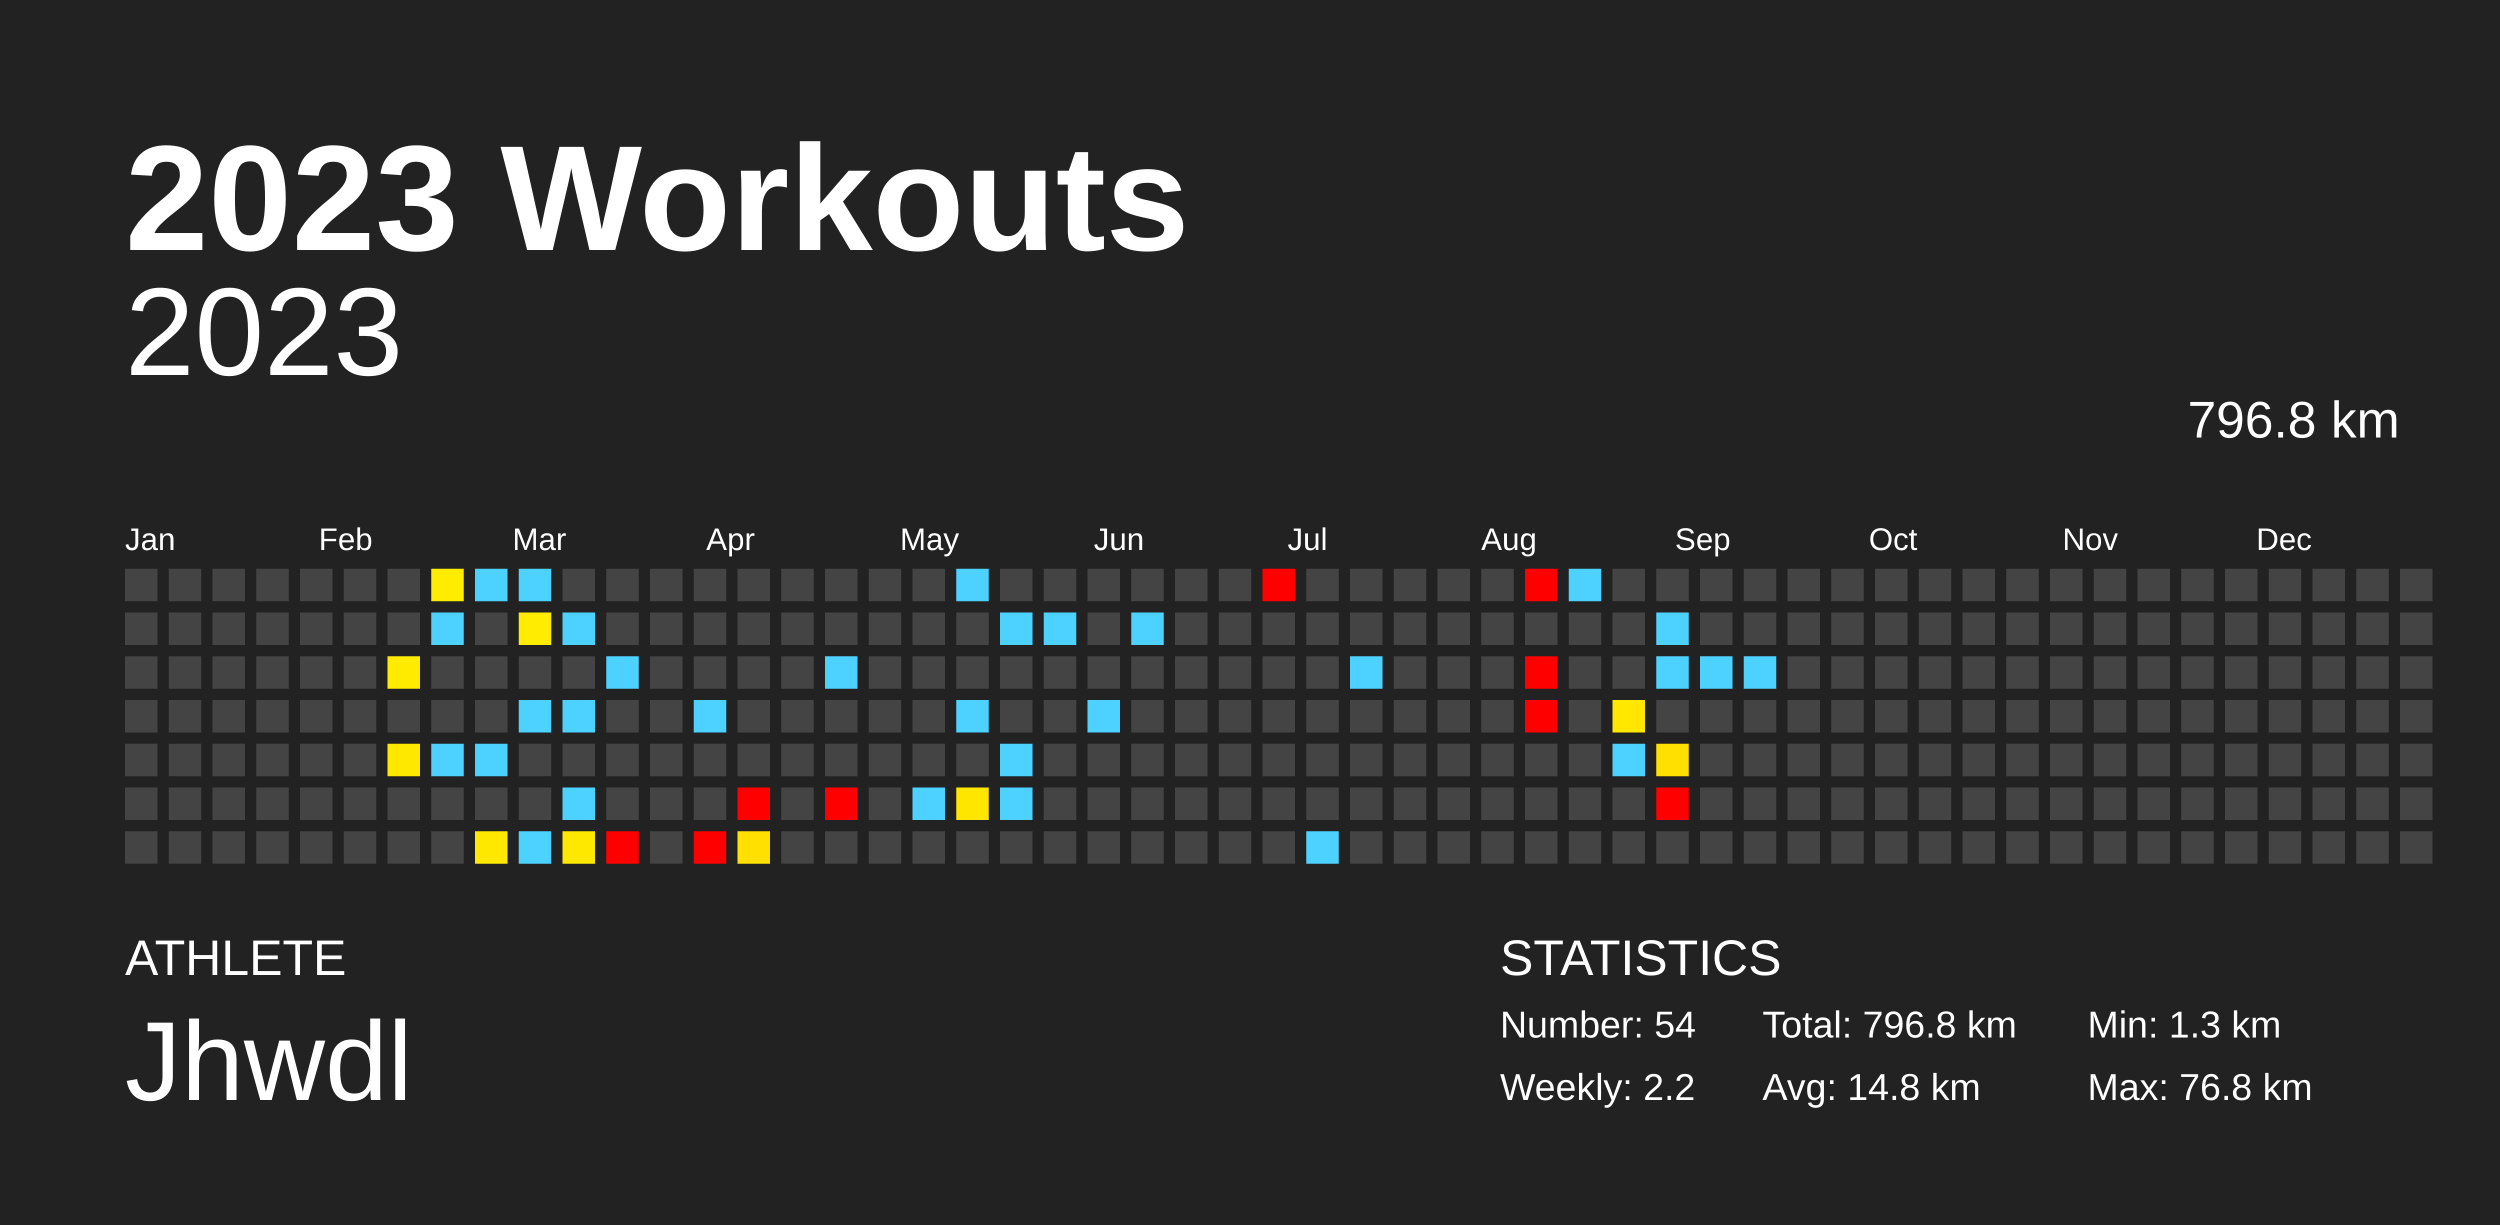
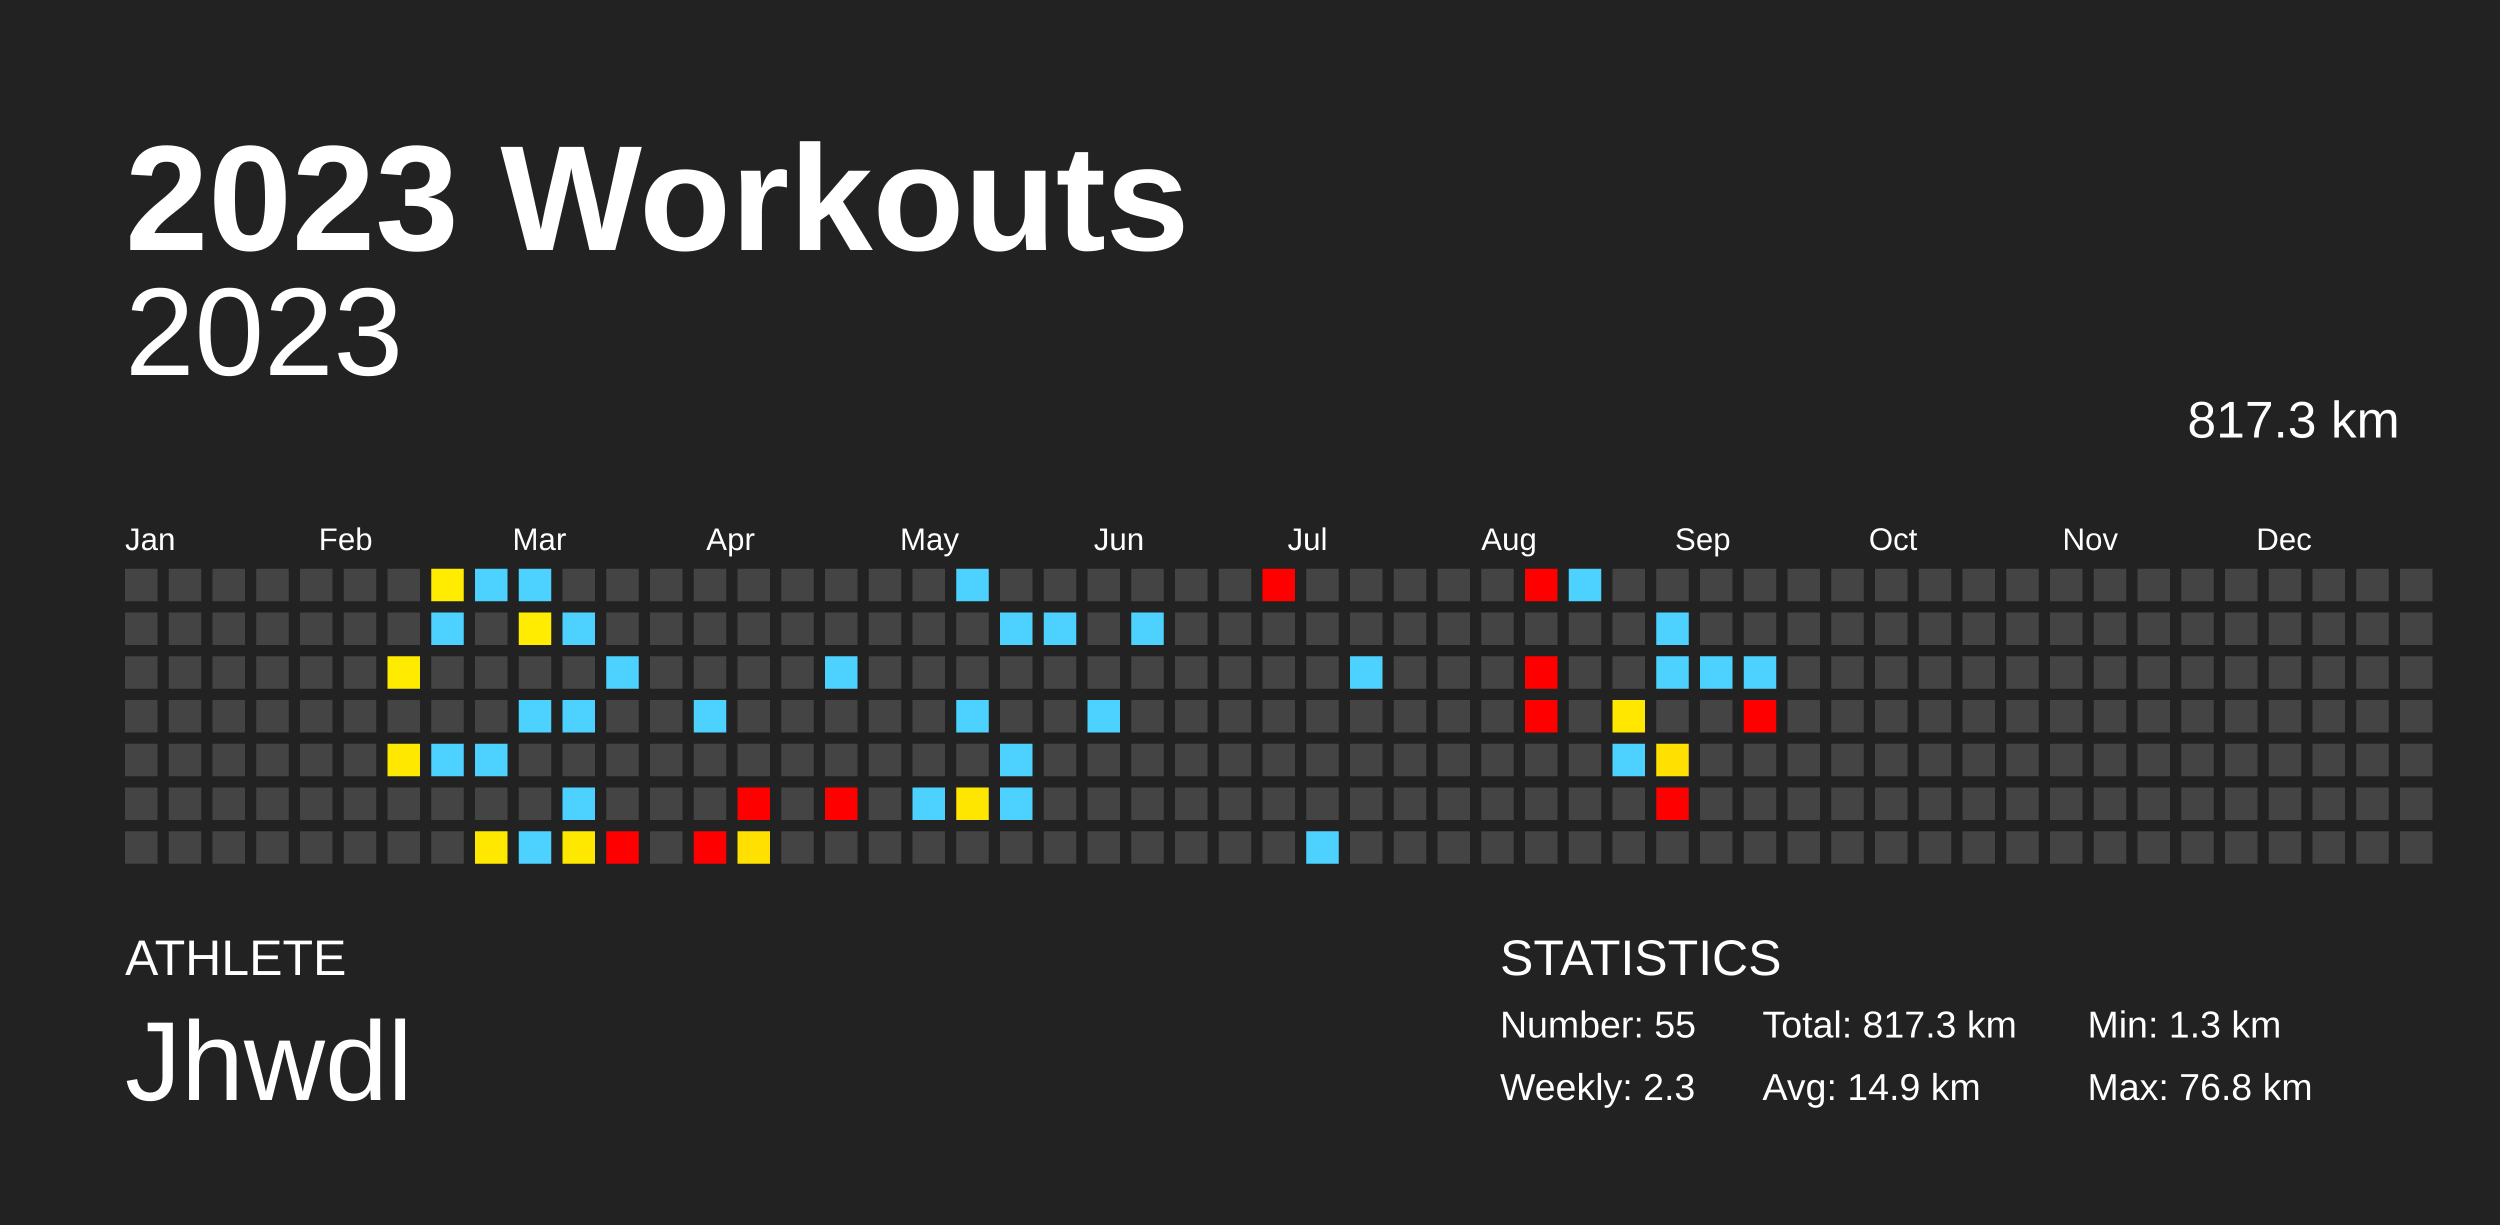
<svg xmlns="http://www.w3.org/2000/svg" baseProfile="full" height="98mm" version="1.1" viewBox="0,0,200,98" width="200mm">
  <defs />
  <rect fill="#222222" height="98" width="200" x="0" y="0" />
  <text fill="#FFFFFF" style="font-size:12px; font-family:Arial; font-weight:bold;" x="10" y="20">2023 Workouts</text>
  <text fill="#FFFFFF" style="font-size:4px; font-family:Arial" x="10" y="78">ATHLETE</text>
  <text fill="#FFFFFF" style="font-size:9px; font-family:Arial" x="10" y="88">Jhwdl</text>
  <text fill="#FFFFFF" style="font-size:4px; font-family:Arial" x="120" y="78">STATISTICS</text>
-   <text fill="#FFFFFF" style="font-size:3px; font-family:Arial" x="120" y="83">Number: 54</text>
-   <text fill="#FFFFFF" style="font-size:3px; font-family:Arial" x="120" y="88">Weekly: 2.2</text>
-   <text fill="#FFFFFF" style="font-size:3px; font-family:Arial" x="141" y="83">Total: 796.8 km</text>
-   <text fill="#FFFFFF" style="font-size:3px; font-family:Arial" x="141" y="88">Avg: 14.8 km</text>
+   <text fill="#FFFFFF" style="font-size:3px; font-family:Arial" x="120" y="83">Number: 55</text>
+   <text fill="#FFFFFF" style="font-size:3px; font-family:Arial" x="120" y="88">Weekly: 2.3</text>
+   <text fill="#FFFFFF" style="font-size:3px; font-family:Arial" x="141" y="83">Total: 817.3 km</text>
+   <text fill="#FFFFFF" style="font-size:3px; font-family:Arial" x="141" y="88">Avg: 14.9 km</text>
  <text fill="#FFFFFF" style="font-size:3px; font-family:Arial" x="167" y="83">Min: 1.3 km</text>
  <text fill="#FFFFFF" style="font-size:3px; font-family:Arial" x="167" y="88">Max: 76.8 km</text>
  <text alignment-baseline="hanging" fill="#FFFFFF" style="font-size:10.0px; font-family:Arial;" x="10" y="30">2023</text>
-   <text alignment-baseline="hanging" fill="#FFFFFF" style="font-size:4.125px; font-family:Arial;" x="175" y="35">796.8 km</text>
+   <text alignment-baseline="hanging" fill="#FFFFFF" style="font-size:4.125px; font-family:Arial;" x="175" y="35">817.3 km</text>
  <text fill="#FFFFFF" style="font-size:2.5px; font-family:Arial" x="10.0" y="44">Jan</text>
  <text fill="#FFFFFF" style="font-size:2.5px; font-family:Arial" x="25.5" y="44">Feb</text>
  <text fill="#FFFFFF" style="font-size:2.5px; font-family:Arial" x="41.0" y="44">Mar</text>
  <text fill="#FFFFFF" style="font-size:2.5px; font-family:Arial" x="56.5" y="44">Apr</text>
  <text fill="#FFFFFF" style="font-size:2.5px; font-family:Arial" x="72.0" y="44">May</text>
  <text fill="#FFFFFF" style="font-size:2.5px; font-family:Arial" x="87.5" y="44">Jun</text>
  <text fill="#FFFFFF" style="font-size:2.5px; font-family:Arial" x="103.0" y="44">Jul</text>
  <text fill="#FFFFFF" style="font-size:2.5px; font-family:Arial" x="118.5" y="44">Aug</text>
  <text fill="#FFFFFF" style="font-size:2.5px; font-family:Arial" x="134.0" y="44">Sep</text>
  <text fill="#FFFFFF" style="font-size:2.5px; font-family:Arial" x="149.5" y="44">Oct</text>
  <text fill="#FFFFFF" style="font-size:2.5px; font-family:Arial" x="165.0" y="44">Nov</text>
  <text fill="#FFFFFF" style="font-size:2.5px; font-family:Arial" x="180.5" y="44">Dec</text>
  <rect fill="#444444" height="2.6" width="2.6" x="10.0" y="45.5" />
  <rect fill="#444444" height="2.6" width="2.6" x="10.0" y="49.0" />
  <rect fill="#444444" height="2.6" width="2.6" x="10.0" y="52.5" />
  <rect fill="#444444" height="2.6" width="2.6" x="10.0" y="56.0" />
  <rect fill="#444444" height="2.6" width="2.6" x="10.0" y="59.5" />
  <rect fill="#444444" height="2.6" width="2.6" x="10.0" y="63.0" />
  <rect fill="#444444" height="2.6" width="2.6" x="10.0" y="66.5" />
  <rect fill="#444444" height="2.6" width="2.6" x="13.5" y="45.5" />
  <rect fill="#444444" height="2.6" width="2.6" x="13.5" y="49.0" />
  <rect fill="#444444" height="2.6" width="2.6" x="13.5" y="52.5" />
  <rect fill="#444444" height="2.6" width="2.6" x="13.5" y="56.0" />
  <rect fill="#444444" height="2.6" width="2.6" x="13.5" y="59.5" />
  <rect fill="#444444" height="2.6" width="2.6" x="13.5" y="63.0" />
  <rect fill="#444444" height="2.6" width="2.6" x="13.5" y="66.5" />
  <rect fill="#444444" height="2.6" width="2.6" x="17.0" y="45.5" />
  <rect fill="#444444" height="2.6" width="2.6" x="17.0" y="49.0" />
  <rect fill="#444444" height="2.6" width="2.6" x="17.0" y="52.5" />
  <rect fill="#444444" height="2.6" width="2.6" x="17.0" y="56.0" />
  <rect fill="#444444" height="2.6" width="2.6" x="17.0" y="59.5" />
  <rect fill="#444444" height="2.6" width="2.6" x="17.0" y="63.0" />
  <rect fill="#444444" height="2.6" width="2.6" x="17.0" y="66.5" />
  <rect fill="#444444" height="2.6" width="2.6" x="20.5" y="45.5" />
  <rect fill="#444444" height="2.6" width="2.6" x="20.5" y="49.0" />
  <rect fill="#444444" height="2.6" width="2.6" x="20.5" y="52.5" />
  <rect fill="#444444" height="2.6" width="2.6" x="20.5" y="56.0" />
  <rect fill="#444444" height="2.6" width="2.6" x="20.5" y="59.5" />
  <rect fill="#444444" height="2.6" width="2.6" x="20.5" y="63.0" />
  <rect fill="#444444" height="2.6" width="2.6" x="20.5" y="66.5" />
  <rect fill="#444444" height="2.6" width="2.6" x="24.0" y="45.5" />
  <rect fill="#444444" height="2.6" width="2.6" x="24.0" y="49.0" />
  <rect fill="#444444" height="2.6" width="2.6" x="24.0" y="52.5" />
  <rect fill="#444444" height="2.6" width="2.6" x="24.0" y="56.0" />
  <rect fill="#444444" height="2.6" width="2.6" x="24.0" y="59.5" />
  <rect fill="#444444" height="2.6" width="2.6" x="24.0" y="63.0" />
  <rect fill="#444444" height="2.6" width="2.6" x="24.0" y="66.5" />
  <rect fill="#444444" height="2.6" width="2.6" x="27.5" y="45.5" />
  <rect fill="#444444" height="2.6" width="2.6" x="27.5" y="49.0" />
  <rect fill="#444444" height="2.6" width="2.6" x="27.5" y="52.5" />
  <rect fill="#444444" height="2.6" width="2.6" x="27.5" y="56.0" />
  <rect fill="#444444" height="2.6" width="2.6" x="27.5" y="59.5" />
  <rect fill="#444444" height="2.6" width="2.6" x="27.5" y="63.0" />
  <rect fill="#444444" height="2.6" width="2.6" x="27.5" y="66.5" />
  <rect fill="#444444" height="2.6" width="2.6" x="31.0" y="45.5" />
  <rect fill="#444444" height="2.6" width="2.6" x="31.0" y="49.0" />
  <rect fill="#ffeb00" height="2.6" width="2.6" x="31.0" y="52.5" />
  <rect fill="#444444" height="2.6" width="2.6" x="31.0" y="56.0" />
  <rect fill="#ffe800" height="2.6" width="2.6" x="31.0" y="59.5" />
  <rect fill="#444444" height="2.6" width="2.6" x="31.0" y="63.0" />
  <rect fill="#444444" height="2.6" width="2.6" x="31.0" y="66.5" />
  <rect fill="#ffec00" height="2.6" width="2.6" x="34.5" y="45.5" />
  <rect fill="#4dd2ff" height="2.6" width="2.6" x="34.5" y="49.0" />
  <rect fill="#444444" height="2.6" width="2.6" x="34.5" y="52.5" />
  <rect fill="#444444" height="2.6" width="2.6" x="34.5" y="56.0" />
  <rect fill="#4dd2ff" height="2.6" width="2.6" x="34.5" y="59.5" />
  <rect fill="#444444" height="2.6" width="2.6" x="34.5" y="63.0" />
  <rect fill="#444444" height="2.6" width="2.6" x="34.5" y="66.5" />
  <rect fill="#4dd2ff" height="2.6" width="2.6" x="38.0" y="45.5" />
  <rect fill="#444444" height="2.6" width="2.6" x="38.0" y="49.0" />
  <rect fill="#444444" height="2.6" width="2.6" x="38.0" y="52.5" />
  <rect fill="#444444" height="2.6" width="2.6" x="38.0" y="56.0" />
  <rect fill="#4dd2ff" height="2.6" width="2.6" x="38.0" y="59.5" />
  <rect fill="#444444" height="2.6" width="2.6" x="38.0" y="63.0" />
  <rect fill="#ffe800" height="2.6" width="2.6" x="38.0" y="66.5" />
  <rect fill="#4dd2ff" height="2.6" width="2.6" x="41.5" y="45.5" />
  <rect fill="#ffec00" height="2.6" width="2.6" x="41.5" y="49.0" />
  <rect fill="#444444" height="2.6" width="2.6" x="41.5" y="52.5" />
  <rect fill="#4dd2ff" height="2.6" width="2.6" x="41.5" y="56.0" />
  <rect fill="#444444" height="2.6" width="2.6" x="41.5" y="59.5" />
  <rect fill="#444444" height="2.6" width="2.6" x="41.5" y="63.0" />
  <rect fill="#4dd2ff" height="2.6" width="2.6" x="41.5" y="66.5" />
  <rect fill="#444444" height="2.6" width="2.6" x="45.0" y="45.5" />
  <rect fill="#4dd2ff" height="2.6" width="2.6" x="45.0" y="49.0" />
  <rect fill="#444444" height="2.6" width="2.6" x="45.0" y="52.5" />
  <rect fill="#4dd2ff" height="2.6" width="2.6" x="45.0" y="56.0" />
  <rect fill="#444444" height="2.6" width="2.6" x="45.0" y="59.5" />
  <rect fill="#4dd2ff" height="2.6" width="2.6" x="45.0" y="63.0" />
  <rect fill="#ffe800" height="2.6" width="2.6" x="45.0" y="66.5" />
  <rect fill="#444444" height="2.6" width="2.6" x="48.5" y="45.5" />
  <rect fill="#444444" height="2.6" width="2.6" x="48.5" y="49.0" />
  <rect fill="#4dd2ff" height="2.6" width="2.6" x="48.5" y="52.5" />
  <rect fill="#444444" height="2.6" width="2.6" x="48.5" y="56.0" />
  <rect fill="#444444" height="2.6" width="2.6" x="48.5" y="59.5" />
  <rect fill="#444444" height="2.6" width="2.6" x="48.5" y="63.0" />
  <rect fill="red" height="2.6" width="2.6" x="48.5" y="66.5" />
  <rect fill="#444444" height="2.6" width="2.6" x="52.0" y="45.5" />
  <rect fill="#444444" height="2.6" width="2.6" x="52.0" y="49.0" />
  <rect fill="#444444" height="2.6" width="2.6" x="52.0" y="52.5" />
  <rect fill="#444444" height="2.6" width="2.6" x="52.0" y="56.0" />
  <rect fill="#444444" height="2.6" width="2.6" x="52.0" y="59.5" />
  <rect fill="#444444" height="2.6" width="2.6" x="52.0" y="63.0" />
  <rect fill="#444444" height="2.6" width="2.6" x="52.0" y="66.5" />
  <rect fill="#444444" height="2.6" width="2.6" x="55.5" y="45.5" />
  <rect fill="#444444" height="2.6" width="2.6" x="55.5" y="49.0" />
  <rect fill="#444444" height="2.6" width="2.6" x="55.5" y="52.5" />
  <rect fill="#4dd2ff" height="2.6" width="2.6" x="55.5" y="56.0" />
  <rect fill="#444444" height="2.6" width="2.6" x="55.5" y="59.5" />
  <rect fill="#444444" height="2.6" width="2.6" x="55.5" y="63.0" />
  <rect fill="red" height="2.6" width="2.6" x="55.5" y="66.5" />
  <rect fill="#444444" height="2.6" width="2.6" x="59.0" y="45.5" />
  <rect fill="#444444" height="2.6" width="2.6" x="59.0" y="49.0" />
  <rect fill="#444444" height="2.6" width="2.6" x="59.0" y="52.5" />
  <rect fill="#444444" height="2.6" width="2.6" x="59.0" y="56.0" />
  <rect fill="#444444" height="2.6" width="2.6" x="59.0" y="59.5" />
  <rect fill="red" height="2.6" width="2.6" x="59.0" y="63.0" />
  <rect fill="#ffe000" height="2.6" width="2.6" x="59.0" y="66.5" />
  <rect fill="#444444" height="2.6" width="2.6" x="62.5" y="45.5" />
  <rect fill="#444444" height="2.6" width="2.6" x="62.5" y="49.0" />
  <rect fill="#444444" height="2.6" width="2.6" x="62.5" y="52.5" />
  <rect fill="#444444" height="2.6" width="2.6" x="62.5" y="56.0" />
  <rect fill="#444444" height="2.6" width="2.6" x="62.5" y="59.5" />
  <rect fill="#444444" height="2.6" width="2.6" x="62.5" y="63.0" />
  <rect fill="#444444" height="2.6" width="2.6" x="62.5" y="66.5" />
  <rect fill="#444444" height="2.6" width="2.6" x="66.0" y="45.5" />
  <rect fill="#444444" height="2.6" width="2.6" x="66.0" y="49.0" />
  <rect fill="#4dd2ff" height="2.6" width="2.6" x="66.0" y="52.5" />
  <rect fill="#444444" height="2.6" width="2.6" x="66.0" y="56.0" />
  <rect fill="#444444" height="2.6" width="2.6" x="66.0" y="59.5" />
  <rect fill="red" height="2.6" width="2.6" x="66.0" y="63.0" />
  <rect fill="#444444" height="2.6" width="2.6" x="66.0" y="66.5" />
  <rect fill="#444444" height="2.6" width="2.6" x="69.5" y="45.5" />
  <rect fill="#444444" height="2.6" width="2.6" x="69.5" y="49.0" />
  <rect fill="#444444" height="2.6" width="2.6" x="69.5" y="52.5" />
  <rect fill="#444444" height="2.6" width="2.6" x="69.5" y="56.0" />
  <rect fill="#444444" height="2.6" width="2.6" x="69.5" y="59.5" />
  <rect fill="#444444" height="2.6" width="2.6" x="69.5" y="63.0" />
  <rect fill="#444444" height="2.6" width="2.6" x="69.5" y="66.5" />
  <rect fill="#444444" height="2.6" width="2.6" x="73.0" y="45.5" />
  <rect fill="#444444" height="2.6" width="2.6" x="73.0" y="49.0" />
  <rect fill="#444444" height="2.6" width="2.6" x="73.0" y="52.5" />
  <rect fill="#444444" height="2.6" width="2.6" x="73.0" y="56.0" />
  <rect fill="#444444" height="2.6" width="2.6" x="73.0" y="59.5" />
  <rect fill="#4dd2ff" height="2.6" width="2.6" x="73.0" y="63.0" />
  <rect fill="#444444" height="2.6" width="2.6" x="73.0" y="66.5" />
  <rect fill="#4dd2ff" height="2.6" width="2.6" x="76.5" y="45.5" />
  <rect fill="#444444" height="2.6" width="2.6" x="76.5" y="49.0" />
  <rect fill="#444444" height="2.6" width="2.6" x="76.5" y="52.5" />
  <rect fill="#4dd2ff" height="2.6" width="2.6" x="76.5" y="56.0" />
  <rect fill="#444444" height="2.6" width="2.6" x="76.5" y="59.5" />
  <rect fill="#ffe600" height="2.6" width="2.6" x="76.5" y="63.0" />
  <rect fill="#444444" height="2.6" width="2.6" x="76.5" y="66.5" />
  <rect fill="#444444" height="2.6" width="2.6" x="80.0" y="45.5" />
  <rect fill="#4dd2ff" height="2.6" width="2.6" x="80.0" y="49.0" />
  <rect fill="#444444" height="2.6" width="2.6" x="80.0" y="52.5" />
  <rect fill="#444444" height="2.6" width="2.6" x="80.0" y="56.0" />
  <rect fill="#4dd2ff" height="2.6" width="2.6" x="80.0" y="59.5" />
  <rect fill="#4dd2ff" height="2.6" width="2.6" x="80.0" y="63.0" />
  <rect fill="#444444" height="2.6" width="2.6" x="80.0" y="66.5" />
  <rect fill="#444444" height="2.6" width="2.6" x="83.5" y="45.5" />
  <rect fill="#4dd2ff" height="2.6" width="2.6" x="83.5" y="49.0" />
  <rect fill="#444444" height="2.6" width="2.6" x="83.5" y="52.5" />
  <rect fill="#444444" height="2.6" width="2.6" x="83.5" y="56.0" />
  <rect fill="#444444" height="2.6" width="2.6" x="83.5" y="59.5" />
  <rect fill="#444444" height="2.6" width="2.6" x="83.5" y="63.0" />
  <rect fill="#444444" height="2.6" width="2.6" x="83.5" y="66.5" />
  <rect fill="#444444" height="2.6" width="2.6" x="87.0" y="45.5" />
  <rect fill="#444444" height="2.6" width="2.6" x="87.0" y="49.0" />
  <rect fill="#444444" height="2.6" width="2.6" x="87.0" y="52.5" />
  <rect fill="#4dd2ff" height="2.6" width="2.6" x="87.0" y="56.0" />
  <rect fill="#444444" height="2.6" width="2.6" x="87.0" y="59.5" />
  <rect fill="#444444" height="2.6" width="2.6" x="87.0" y="63.0" />
  <rect fill="#444444" height="2.6" width="2.6" x="87.0" y="66.5" />
  <rect fill="#444444" height="2.6" width="2.6" x="90.5" y="45.5" />
  <rect fill="#4dd2ff" height="2.6" width="2.6" x="90.5" y="49.0" />
  <rect fill="#444444" height="2.6" width="2.6" x="90.5" y="52.5" />
  <rect fill="#444444" height="2.6" width="2.6" x="90.5" y="56.0" />
  <rect fill="#444444" height="2.6" width="2.6" x="90.5" y="59.5" />
  <rect fill="#444444" height="2.6" width="2.6" x="90.5" y="63.0" />
  <rect fill="#444444" height="2.6" width="2.6" x="90.5" y="66.5" />
  <rect fill="#444444" height="2.6" width="2.6" x="94.0" y="45.5" />
  <rect fill="#444444" height="2.6" width="2.6" x="94.0" y="49.0" />
  <rect fill="#444444" height="2.6" width="2.6" x="94.0" y="52.5" />
  <rect fill="#444444" height="2.6" width="2.6" x="94.0" y="56.0" />
  <rect fill="#444444" height="2.6" width="2.6" x="94.0" y="59.5" />
  <rect fill="#444444" height="2.6" width="2.6" x="94.0" y="63.0" />
  <rect fill="#444444" height="2.6" width="2.6" x="94.0" y="66.5" />
  <rect fill="#444444" height="2.6" width="2.6" x="97.5" y="45.5" />
  <rect fill="#444444" height="2.6" width="2.6" x="97.5" y="49.0" />
  <rect fill="#444444" height="2.6" width="2.6" x="97.5" y="52.5" />
  <rect fill="#444444" height="2.6" width="2.6" x="97.5" y="56.0" />
  <rect fill="#444444" height="2.6" width="2.6" x="97.5" y="59.5" />
  <rect fill="#444444" height="2.6" width="2.6" x="97.5" y="63.0" />
  <rect fill="#444444" height="2.6" width="2.6" x="97.5" y="66.5" />
  <rect fill="red" height="2.6" width="2.6" x="101.0" y="45.5" />
  <rect fill="#444444" height="2.6" width="2.6" x="101.0" y="49.0" />
  <rect fill="#444444" height="2.6" width="2.6" x="101.0" y="52.5" />
  <rect fill="#444444" height="2.6" width="2.6" x="101.0" y="56.0" />
  <rect fill="#444444" height="2.6" width="2.6" x="101.0" y="59.5" />
  <rect fill="#444444" height="2.6" width="2.6" x="101.0" y="63.0" />
  <rect fill="#444444" height="2.6" width="2.6" x="101.0" y="66.5" />
  <rect fill="#444444" height="2.6" width="2.6" x="104.5" y="45.5" />
  <rect fill="#444444" height="2.6" width="2.6" x="104.5" y="49.0" />
  <rect fill="#444444" height="2.6" width="2.6" x="104.5" y="52.5" />
  <rect fill="#444444" height="2.6" width="2.6" x="104.5" y="56.0" />
  <rect fill="#444444" height="2.6" width="2.6" x="104.5" y="59.5" />
  <rect fill="#444444" height="2.6" width="2.6" x="104.5" y="63.0" />
  <rect fill="#4dd2ff" height="2.6" width="2.6" x="104.5" y="66.5" />
  <rect fill="#444444" height="2.6" width="2.6" x="108.0" y="45.5" />
  <rect fill="#444444" height="2.6" width="2.6" x="108.0" y="49.0" />
  <rect fill="#4dd2ff" height="2.6" width="2.6" x="108.0" y="52.5" />
  <rect fill="#444444" height="2.6" width="2.6" x="108.0" y="56.0" />
  <rect fill="#444444" height="2.6" width="2.6" x="108.0" y="59.5" />
  <rect fill="#444444" height="2.6" width="2.6" x="108.0" y="63.0" />
  <rect fill="#444444" height="2.6" width="2.6" x="108.0" y="66.5" />
  <rect fill="#444444" height="2.6" width="2.6" x="111.5" y="45.5" />
  <rect fill="#444444" height="2.6" width="2.6" x="111.5" y="49.0" />
  <rect fill="#444444" height="2.6" width="2.6" x="111.5" y="52.5" />
  <rect fill="#444444" height="2.6" width="2.6" x="111.5" y="56.0" />
  <rect fill="#444444" height="2.6" width="2.6" x="111.5" y="59.5" />
  <rect fill="#444444" height="2.6" width="2.6" x="111.5" y="63.0" />
  <rect fill="#444444" height="2.6" width="2.6" x="111.5" y="66.5" />
  <rect fill="#444444" height="2.6" width="2.6" x="115.0" y="45.5" />
  <rect fill="#444444" height="2.6" width="2.6" x="115.0" y="49.0" />
  <rect fill="#444444" height="2.6" width="2.6" x="115.0" y="52.5" />
  <rect fill="#444444" height="2.6" width="2.6" x="115.0" y="56.0" />
  <rect fill="#444444" height="2.6" width="2.6" x="115.0" y="59.5" />
  <rect fill="#444444" height="2.6" width="2.6" x="115.0" y="63.0" />
  <rect fill="#444444" height="2.6" width="2.6" x="115.0" y="66.5" />
  <rect fill="#444444" height="2.6" width="2.6" x="118.5" y="45.5" />
  <rect fill="#444444" height="2.6" width="2.6" x="118.5" y="49.0" />
  <rect fill="#444444" height="2.6" width="2.6" x="118.5" y="52.5" />
  <rect fill="#444444" height="2.6" width="2.6" x="118.5" y="56.0" />
  <rect fill="#444444" height="2.6" width="2.6" x="118.5" y="59.5" />
  <rect fill="#444444" height="2.6" width="2.6" x="118.5" y="63.0" />
  <rect fill="#444444" height="2.6" width="2.6" x="118.5" y="66.5" />
  <rect fill="red" height="2.6" width="2.6" x="122.0" y="45.5" />
  <rect fill="#444444" height="2.6" width="2.6" x="122.0" y="49.0" />
  <rect fill="red" height="2.6" width="2.6" x="122.0" y="52.5" />
  <rect fill="red" height="2.6" width="2.6" x="122.0" y="56.0" />
  <rect fill="#444444" height="2.6" width="2.6" x="122.0" y="59.5" />
  <rect fill="#444444" height="2.6" width="2.6" x="122.0" y="63.0" />
  <rect fill="#444444" height="2.6" width="2.6" x="122.0" y="66.5" />
  <rect fill="#4dd2ff" height="2.6" width="2.6" x="125.5" y="45.5" />
  <rect fill="#444444" height="2.6" width="2.6" x="125.5" y="49.0" />
  <rect fill="#444444" height="2.6" width="2.6" x="125.5" y="52.5" />
  <rect fill="#444444" height="2.6" width="2.6" x="125.5" y="56.0" />
  <rect fill="#444444" height="2.6" width="2.6" x="125.5" y="59.5" />
  <rect fill="#444444" height="2.6" width="2.6" x="125.5" y="63.0" />
  <rect fill="#444444" height="2.6" width="2.6" x="125.5" y="66.5" />
  <rect fill="#444444" height="2.6" width="2.6" x="129.0" y="45.5" />
  <rect fill="#444444" height="2.6" width="2.6" x="129.0" y="49.0" />
  <rect fill="#444444" height="2.6" width="2.6" x="129.0" y="52.5" />
  <rect fill="#ffe700" height="2.6" width="2.6" x="129.0" y="56.0" />
  <rect fill="#4dd2ff" height="2.6" width="2.6" x="129.0" y="59.5" />
  <rect fill="#444444" height="2.6" width="2.6" x="129.0" y="63.0" />
  <rect fill="#444444" height="2.6" width="2.6" x="129.0" y="66.5" />
  <rect fill="#444444" height="2.6" width="2.6" x="132.5" y="45.5" />
  <rect fill="#4dd2ff" height="2.6" width="2.6" x="132.5" y="49.0" />
  <rect fill="#4dd2ff" height="2.6" width="2.6" x="132.5" y="52.5" />
  <rect fill="#444444" height="2.6" width="2.6" x="132.5" y="56.0" />
  <rect fill="#ffe000" height="2.6" width="2.6" x="132.5" y="59.5" />
  <rect fill="red" height="2.6" width="2.6" x="132.5" y="63.0" />
  <rect fill="#444444" height="2.6" width="2.6" x="132.5" y="66.5" />
  <rect fill="#444444" height="2.6" width="2.6" x="136.0" y="45.5" />
  <rect fill="#444444" height="2.6" width="2.6" x="136.0" y="49.0" />
  <rect fill="#4dd2ff" height="2.6" width="2.6" x="136.0" y="52.5" />
  <rect fill="#444444" height="2.6" width="2.6" x="136.0" y="56.0" />
  <rect fill="#444444" height="2.6" width="2.6" x="136.0" y="59.5" />
  <rect fill="#444444" height="2.6" width="2.6" x="136.0" y="63.0" />
  <rect fill="#444444" height="2.6" width="2.6" x="136.0" y="66.5" />
  <rect fill="#444444" height="2.6" width="2.6" x="139.5" y="45.5" />
  <rect fill="#444444" height="2.6" width="2.6" x="139.5" y="49.0" />
  <rect fill="#4dd2ff" height="2.6" width="2.6" x="139.5" y="52.5" />
-   <rect fill="#444444" height="2.6" width="2.6" x="139.5" y="56.0" />
+   <rect fill="red" height="2.6" width="2.6" x="139.5" y="56.0" />
  <rect fill="#444444" height="2.6" width="2.6" x="139.5" y="59.5" />
  <rect fill="#444444" height="2.6" width="2.6" x="139.5" y="63.0" />
  <rect fill="#444444" height="2.6" width="2.6" x="139.5" y="66.5" />
  <rect fill="#444444" height="2.6" width="2.6" x="143.0" y="45.5" />
  <rect fill="#444444" height="2.6" width="2.6" x="143.0" y="49.0" />
  <rect fill="#444444" height="2.6" width="2.6" x="143.0" y="52.5" />
  <rect fill="#444444" height="2.6" width="2.6" x="143.0" y="56.0" />
  <rect fill="#444444" height="2.6" width="2.6" x="143.0" y="59.5" />
  <rect fill="#444444" height="2.6" width="2.6" x="143.0" y="63.0" />
  <rect fill="#444444" height="2.6" width="2.6" x="143.0" y="66.5" />
  <rect fill="#444444" height="2.6" width="2.6" x="146.5" y="45.5" />
  <rect fill="#444444" height="2.6" width="2.6" x="146.5" y="49.0" />
  <rect fill="#444444" height="2.6" width="2.6" x="146.5" y="52.5" />
  <rect fill="#444444" height="2.6" width="2.6" x="146.5" y="56.0" />
  <rect fill="#444444" height="2.6" width="2.6" x="146.5" y="59.5" />
  <rect fill="#444444" height="2.6" width="2.6" x="146.5" y="63.0" />
  <rect fill="#444444" height="2.6" width="2.6" x="146.5" y="66.5" />
  <rect fill="#444444" height="2.6" width="2.6" x="150.0" y="45.5" />
  <rect fill="#444444" height="2.6" width="2.6" x="150.0" y="49.0" />
  <rect fill="#444444" height="2.6" width="2.6" x="150.0" y="52.5" />
  <rect fill="#444444" height="2.6" width="2.6" x="150.0" y="56.0" />
  <rect fill="#444444" height="2.6" width="2.6" x="150.0" y="59.5" />
  <rect fill="#444444" height="2.6" width="2.6" x="150.0" y="63.0" />
  <rect fill="#444444" height="2.6" width="2.6" x="150.0" y="66.5" />
  <rect fill="#444444" height="2.6" width="2.6" x="153.5" y="45.5" />
  <rect fill="#444444" height="2.6" width="2.6" x="153.5" y="49.0" />
  <rect fill="#444444" height="2.6" width="2.6" x="153.5" y="52.5" />
  <rect fill="#444444" height="2.6" width="2.6" x="153.5" y="56.0" />
  <rect fill="#444444" height="2.6" width="2.6" x="153.5" y="59.5" />
  <rect fill="#444444" height="2.6" width="2.6" x="153.5" y="63.0" />
  <rect fill="#444444" height="2.6" width="2.6" x="153.5" y="66.5" />
  <rect fill="#444444" height="2.6" width="2.6" x="157.0" y="45.5" />
  <rect fill="#444444" height="2.6" width="2.6" x="157.0" y="49.0" />
  <rect fill="#444444" height="2.6" width="2.6" x="157.0" y="52.5" />
  <rect fill="#444444" height="2.6" width="2.6" x="157.0" y="56.0" />
  <rect fill="#444444" height="2.6" width="2.6" x="157.0" y="59.5" />
  <rect fill="#444444" height="2.6" width="2.6" x="157.0" y="63.0" />
  <rect fill="#444444" height="2.6" width="2.6" x="157.0" y="66.5" />
  <rect fill="#444444" height="2.6" width="2.6" x="160.5" y="45.5" />
  <rect fill="#444444" height="2.6" width="2.6" x="160.5" y="49.0" />
  <rect fill="#444444" height="2.6" width="2.6" x="160.5" y="52.5" />
  <rect fill="#444444" height="2.6" width="2.6" x="160.5" y="56.0" />
  <rect fill="#444444" height="2.6" width="2.6" x="160.5" y="59.5" />
  <rect fill="#444444" height="2.6" width="2.6" x="160.5" y="63.0" />
  <rect fill="#444444" height="2.6" width="2.6" x="160.5" y="66.5" />
  <rect fill="#444444" height="2.6" width="2.6" x="164.0" y="45.5" />
  <rect fill="#444444" height="2.6" width="2.6" x="164.0" y="49.0" />
  <rect fill="#444444" height="2.6" width="2.6" x="164.0" y="52.5" />
  <rect fill="#444444" height="2.6" width="2.6" x="164.0" y="56.0" />
  <rect fill="#444444" height="2.6" width="2.6" x="164.0" y="59.5" />
  <rect fill="#444444" height="2.6" width="2.6" x="164.0" y="63.0" />
  <rect fill="#444444" height="2.6" width="2.6" x="164.0" y="66.5" />
  <rect fill="#444444" height="2.6" width="2.6" x="167.5" y="45.5" />
  <rect fill="#444444" height="2.6" width="2.6" x="167.5" y="49.0" />
  <rect fill="#444444" height="2.6" width="2.6" x="167.5" y="52.5" />
  <rect fill="#444444" height="2.6" width="2.6" x="167.5" y="56.0" />
  <rect fill="#444444" height="2.6" width="2.6" x="167.5" y="59.5" />
  <rect fill="#444444" height="2.6" width="2.6" x="167.5" y="63.0" />
  <rect fill="#444444" height="2.6" width="2.6" x="167.5" y="66.5" />
  <rect fill="#444444" height="2.6" width="2.6" x="171.0" y="45.5" />
  <rect fill="#444444" height="2.6" width="2.6" x="171.0" y="49.0" />
  <rect fill="#444444" height="2.6" width="2.6" x="171.0" y="52.5" />
  <rect fill="#444444" height="2.6" width="2.6" x="171.0" y="56.0" />
  <rect fill="#444444" height="2.6" width="2.6" x="171.0" y="59.5" />
  <rect fill="#444444" height="2.6" width="2.6" x="171.0" y="63.0" />
  <rect fill="#444444" height="2.6" width="2.6" x="171.0" y="66.5" />
  <rect fill="#444444" height="2.6" width="2.6" x="174.5" y="45.5" />
  <rect fill="#444444" height="2.6" width="2.6" x="174.5" y="49.0" />
  <rect fill="#444444" height="2.6" width="2.6" x="174.5" y="52.5" />
  <rect fill="#444444" height="2.6" width="2.6" x="174.5" y="56.0" />
  <rect fill="#444444" height="2.6" width="2.6" x="174.5" y="59.5" />
  <rect fill="#444444" height="2.6" width="2.6" x="174.5" y="63.0" />
  <rect fill="#444444" height="2.6" width="2.6" x="174.5" y="66.5" />
  <rect fill="#444444" height="2.6" width="2.6" x="178.0" y="45.5" />
  <rect fill="#444444" height="2.6" width="2.6" x="178.0" y="49.0" />
  <rect fill="#444444" height="2.6" width="2.6" x="178.0" y="52.5" />
  <rect fill="#444444" height="2.6" width="2.6" x="178.0" y="56.0" />
  <rect fill="#444444" height="2.6" width="2.6" x="178.0" y="59.5" />
  <rect fill="#444444" height="2.6" width="2.6" x="178.0" y="63.0" />
  <rect fill="#444444" height="2.6" width="2.6" x="178.0" y="66.5" />
  <rect fill="#444444" height="2.6" width="2.6" x="181.5" y="45.5" />
  <rect fill="#444444" height="2.6" width="2.6" x="181.5" y="49.0" />
  <rect fill="#444444" height="2.6" width="2.6" x="181.5" y="52.5" />
  <rect fill="#444444" height="2.6" width="2.6" x="181.5" y="56.0" />
  <rect fill="#444444" height="2.6" width="2.6" x="181.5" y="59.5" />
  <rect fill="#444444" height="2.6" width="2.6" x="181.5" y="63.0" />
  <rect fill="#444444" height="2.6" width="2.6" x="181.5" y="66.5" />
  <rect fill="#444444" height="2.6" width="2.6" x="185.0" y="45.5" />
  <rect fill="#444444" height="2.6" width="2.6" x="185.0" y="49.0" />
  <rect fill="#444444" height="2.6" width="2.6" x="185.0" y="52.5" />
  <rect fill="#444444" height="2.6" width="2.6" x="185.0" y="56.0" />
  <rect fill="#444444" height="2.6" width="2.6" x="185.0" y="59.5" />
  <rect fill="#444444" height="2.6" width="2.6" x="185.0" y="63.0" />
  <rect fill="#444444" height="2.6" width="2.6" x="185.0" y="66.5" />
  <rect fill="#444444" height="2.6" width="2.6" x="188.5" y="45.5" />
  <rect fill="#444444" height="2.6" width="2.6" x="188.5" y="49.0" />
  <rect fill="#444444" height="2.6" width="2.6" x="188.5" y="52.5" />
  <rect fill="#444444" height="2.6" width="2.6" x="188.5" y="56.0" />
  <rect fill="#444444" height="2.6" width="2.6" x="188.5" y="59.5" />
  <rect fill="#444444" height="2.6" width="2.6" x="188.5" y="63.0" />
  <rect fill="#444444" height="2.6" width="2.6" x="188.5" y="66.5" />
  <rect fill="#444444" height="2.6" width="2.6" x="192.0" y="45.5" />
  <rect fill="#444444" height="2.6" width="2.6" x="192.0" y="49.0" />
  <rect fill="#444444" height="2.6" width="2.6" x="192.0" y="52.5" />
  <rect fill="#444444" height="2.6" width="2.6" x="192.0" y="56.0" />
  <rect fill="#444444" height="2.6" width="2.6" x="192.0" y="59.5" />
  <rect fill="#444444" height="2.6" width="2.6" x="192.0" y="63.0" />
  <rect fill="#444444" height="2.6" width="2.6" x="192.0" y="66.5" />
</svg>
